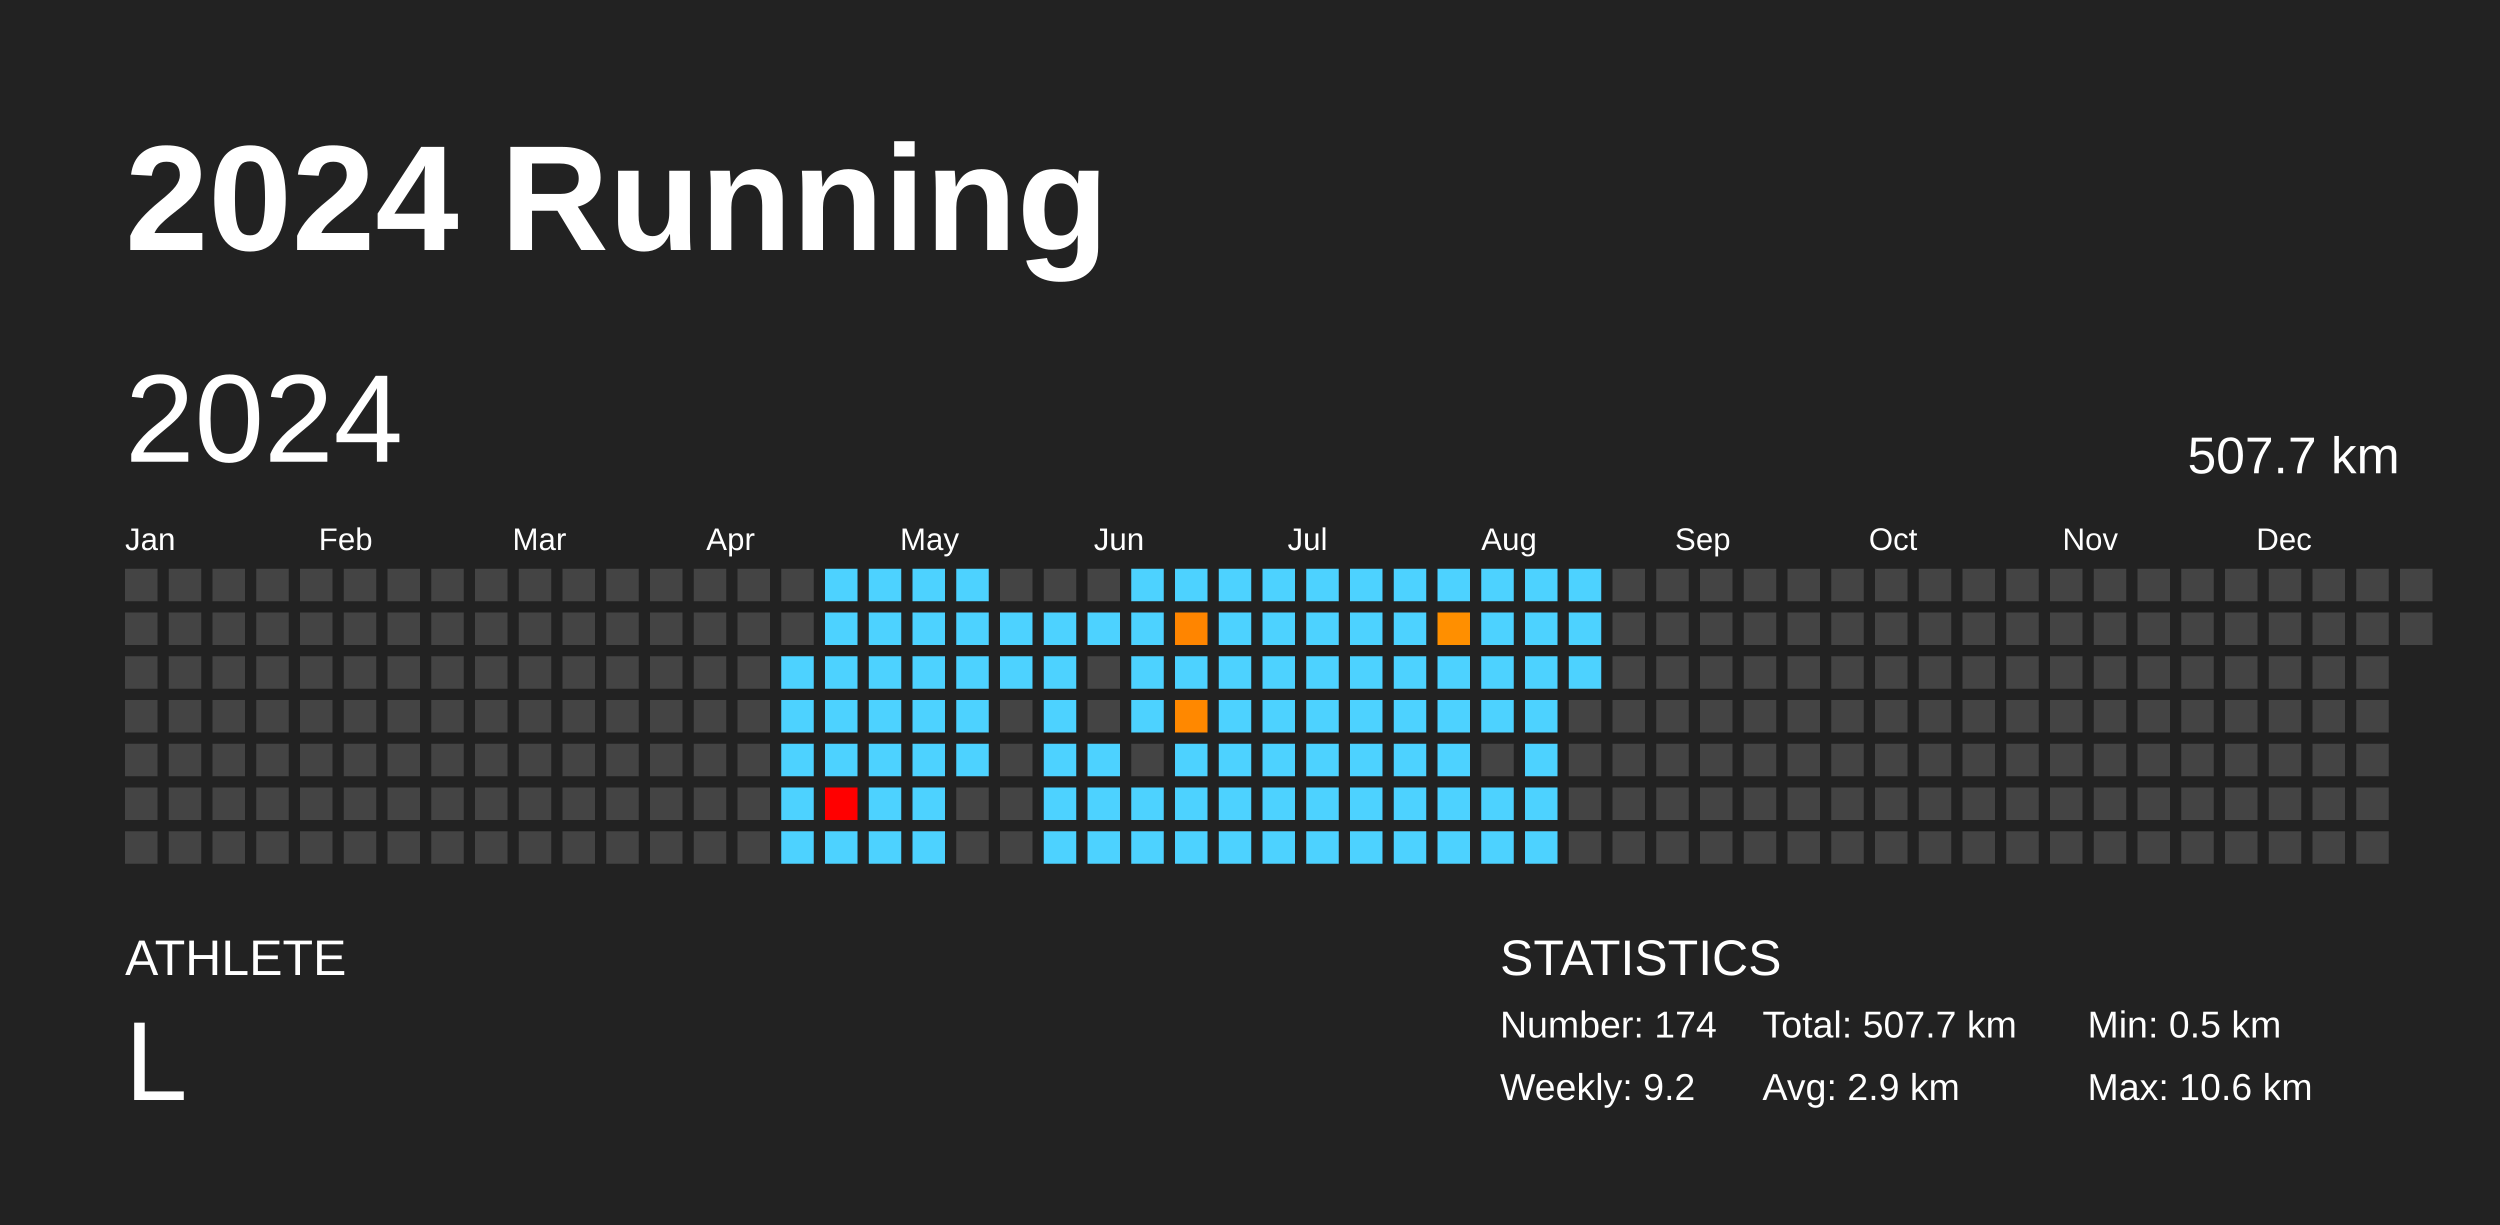
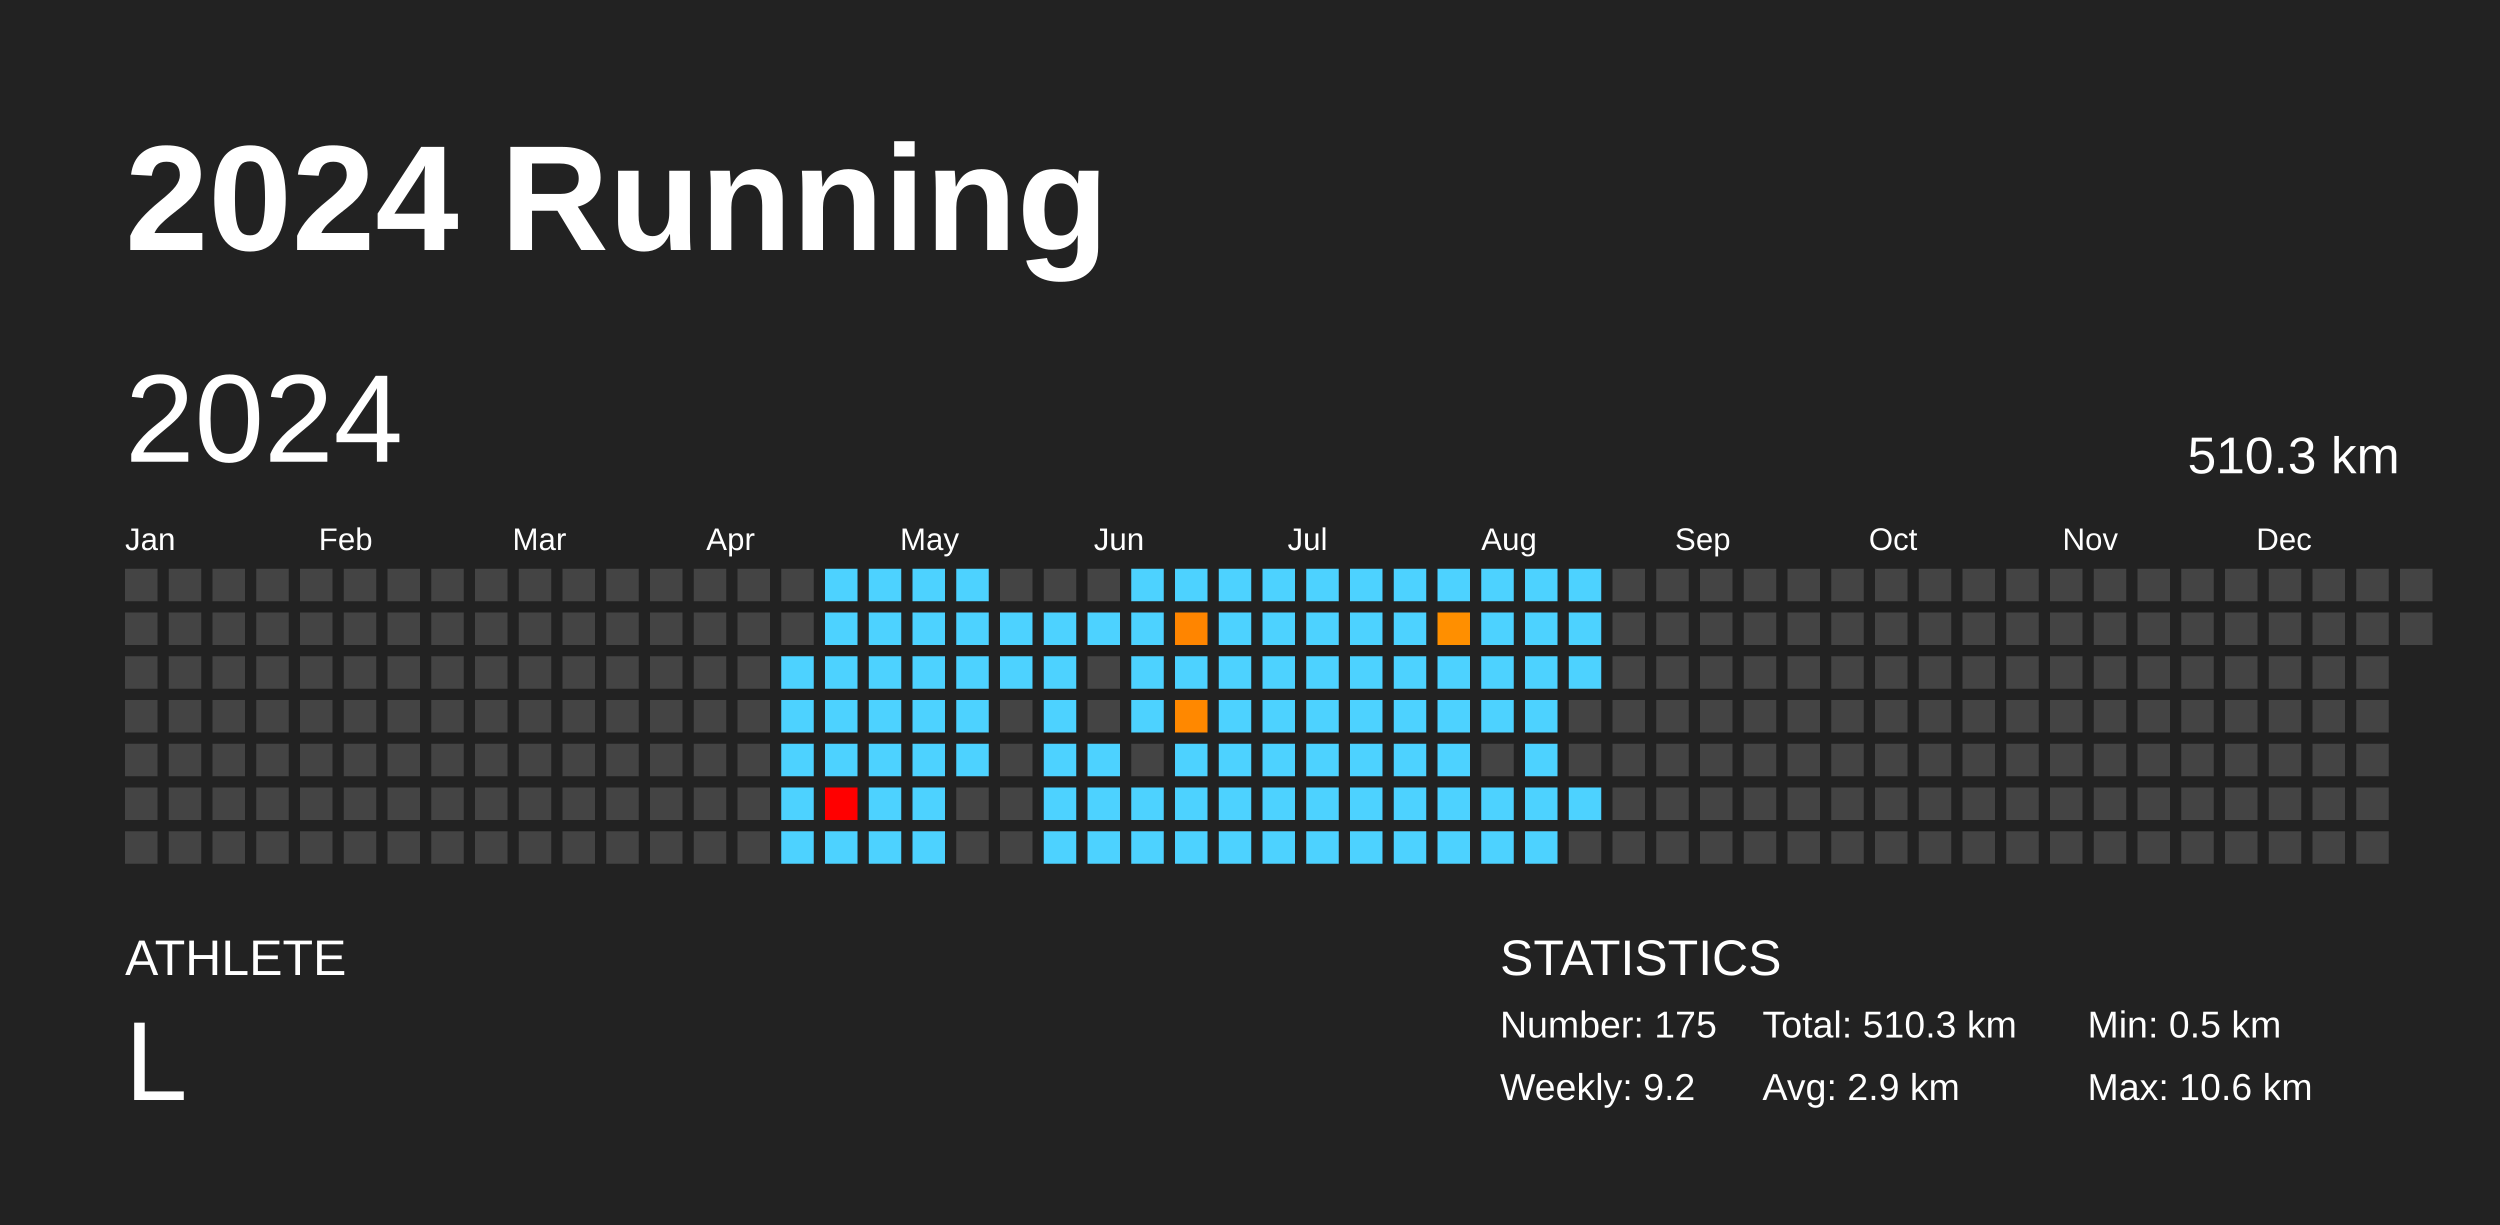
<svg xmlns="http://www.w3.org/2000/svg" baseProfile="full" height="98mm" version="1.1" viewBox="0,0,200,98" width="200mm">
  <defs />
  <rect fill="#222222" height="98" width="200" x="0" y="0" />
  <text fill="#FFFFFF" style="font-size:12px; font-family:Arial; font-weight:bold;" x="10" y="20">2024 Running</text>
  <text fill="#FFFFFF" style="font-size:4px; font-family:Arial" x="10" y="78">ATHLETE</text>
  <text fill="#FFFFFF" style="font-size:9px; font-family:Arial" x="10" y="88">L</text>
  <text fill="#FFFFFF" style="font-size:4px; font-family:Arial" x="120" y="78">STATISTICS</text>
-   <text fill="#FFFFFF" style="font-size:3px; font-family:Arial" x="120" y="83">Number: 174</text>
+   <text fill="#FFFFFF" style="font-size:3px; font-family:Arial" x="120" y="83">Number: 175</text>
  <text fill="#FFFFFF" style="font-size:3px; font-family:Arial" x="120" y="88">Weekly: 9.2</text>
-   <text fill="#FFFFFF" style="font-size:3px; font-family:Arial" x="141" y="83">Total: 507.7 km</text>
+   <text fill="#FFFFFF" style="font-size:3px; font-family:Arial" x="141" y="83">Total: 510.3 km</text>
  <text fill="#FFFFFF" style="font-size:3px; font-family:Arial" x="141" y="88">Avg: 2.9 km</text>
  <text fill="#FFFFFF" style="font-size:3px; font-family:Arial" x="167" y="83">Min: 0.5 km</text>
  <text fill="#FFFFFF" style="font-size:3px; font-family:Arial" x="167" y="88">Max: 10.6 km</text>
  <text dominant-baseline="hanging" fill="#FFFFFF" style="font-size:10.0px; font-family:Arial;" x="10" y="30">2024</text>
-   <text dominant-baseline="hanging" fill="#FFFFFF" style="font-size:4.125px; font-family:Arial;" x="175" y="35">507.7 km</text>
+   <text dominant-baseline="hanging" fill="#FFFFFF" style="font-size:4.125px; font-family:Arial;" x="175" y="35">510.3 km</text>
  <text fill="#FFFFFF" style="font-size:2.5px; font-family:Arial" x="10.0" y="44">Jan</text>
  <text fill="#FFFFFF" style="font-size:2.5px; font-family:Arial" x="25.5" y="44">Feb</text>
  <text fill="#FFFFFF" style="font-size:2.5px; font-family:Arial" x="41.0" y="44">Mar</text>
  <text fill="#FFFFFF" style="font-size:2.5px; font-family:Arial" x="56.5" y="44">Apr</text>
  <text fill="#FFFFFF" style="font-size:2.5px; font-family:Arial" x="72.0" y="44">May</text>
  <text fill="#FFFFFF" style="font-size:2.5px; font-family:Arial" x="87.5" y="44">Jun</text>
  <text fill="#FFFFFF" style="font-size:2.5px; font-family:Arial" x="103.0" y="44">Jul</text>
  <text fill="#FFFFFF" style="font-size:2.5px; font-family:Arial" x="118.5" y="44">Aug</text>
  <text fill="#FFFFFF" style="font-size:2.5px; font-family:Arial" x="134.0" y="44">Sep</text>
  <text fill="#FFFFFF" style="font-size:2.5px; font-family:Arial" x="149.5" y="44">Oct</text>
  <text fill="#FFFFFF" style="font-size:2.5px; font-family:Arial" x="165.0" y="44">Nov</text>
  <text fill="#FFFFFF" style="font-size:2.5px; font-family:Arial" x="180.5" y="44">Dec</text>
  <rect fill="#444444" height="2.6" width="2.6" x="10.0" y="45.5" />
  <rect fill="#444444" height="2.6" width="2.6" x="10.0" y="49.0" />
  <rect fill="#444444" height="2.6" width="2.6" x="10.0" y="52.5" />
  <rect fill="#444444" height="2.6" width="2.6" x="10.0" y="56.0" />
  <rect fill="#444444" height="2.6" width="2.6" x="10.0" y="59.5" />
  <rect fill="#444444" height="2.6" width="2.6" x="10.0" y="63.0" />
  <rect fill="#444444" height="2.6" width="2.6" x="10.0" y="66.5" />
  <rect fill="#444444" height="2.6" width="2.6" x="13.5" y="45.5" />
  <rect fill="#444444" height="2.6" width="2.6" x="13.5" y="49.0" />
  <rect fill="#444444" height="2.6" width="2.6" x="13.5" y="52.5" />
  <rect fill="#444444" height="2.6" width="2.6" x="13.5" y="56.0" />
  <rect fill="#444444" height="2.6" width="2.6" x="13.5" y="59.5" />
  <rect fill="#444444" height="2.6" width="2.6" x="13.5" y="63.0" />
  <rect fill="#444444" height="2.6" width="2.6" x="13.5" y="66.5" />
  <rect fill="#444444" height="2.6" width="2.6" x="17.0" y="45.5" />
  <rect fill="#444444" height="2.6" width="2.6" x="17.0" y="49.0" />
  <rect fill="#444444" height="2.6" width="2.6" x="17.0" y="52.5" />
  <rect fill="#444444" height="2.6" width="2.6" x="17.0" y="56.0" />
  <rect fill="#444444" height="2.6" width="2.6" x="17.0" y="59.5" />
  <rect fill="#444444" height="2.6" width="2.6" x="17.0" y="63.0" />
  <rect fill="#444444" height="2.6" width="2.6" x="17.0" y="66.5" />
  <rect fill="#444444" height="2.6" width="2.6" x="20.5" y="45.5" />
  <rect fill="#444444" height="2.6" width="2.6" x="20.5" y="49.0" />
  <rect fill="#444444" height="2.6" width="2.6" x="20.5" y="52.5" />
  <rect fill="#444444" height="2.6" width="2.6" x="20.5" y="56.0" />
  <rect fill="#444444" height="2.6" width="2.6" x="20.5" y="59.5" />
  <rect fill="#444444" height="2.6" width="2.6" x="20.5" y="63.0" />
  <rect fill="#444444" height="2.6" width="2.6" x="20.5" y="66.5" />
  <rect fill="#444444" height="2.6" width="2.6" x="24.0" y="45.5" />
  <rect fill="#444444" height="2.6" width="2.6" x="24.0" y="49.0" />
  <rect fill="#444444" height="2.6" width="2.6" x="24.0" y="52.5" />
  <rect fill="#444444" height="2.6" width="2.6" x="24.0" y="56.0" />
  <rect fill="#444444" height="2.6" width="2.6" x="24.0" y="59.5" />
  <rect fill="#444444" height="2.6" width="2.6" x="24.0" y="63.0" />
  <rect fill="#444444" height="2.6" width="2.6" x="24.0" y="66.5" />
  <rect fill="#444444" height="2.6" width="2.6" x="27.5" y="45.5" />
  <rect fill="#444444" height="2.6" width="2.6" x="27.5" y="49.0" />
  <rect fill="#444444" height="2.6" width="2.6" x="27.5" y="52.5" />
  <rect fill="#444444" height="2.6" width="2.6" x="27.5" y="56.0" />
  <rect fill="#444444" height="2.6" width="2.6" x="27.5" y="59.5" />
  <rect fill="#444444" height="2.6" width="2.6" x="27.5" y="63.0" />
  <rect fill="#444444" height="2.6" width="2.6" x="27.5" y="66.5" />
  <rect fill="#444444" height="2.6" width="2.6" x="31.0" y="45.5" />
  <rect fill="#444444" height="2.6" width="2.6" x="31.0" y="49.0" />
  <rect fill="#444444" height="2.6" width="2.6" x="31.0" y="52.5" />
  <rect fill="#444444" height="2.6" width="2.6" x="31.0" y="56.0" />
  <rect fill="#444444" height="2.6" width="2.6" x="31.0" y="59.5" />
  <rect fill="#444444" height="2.6" width="2.6" x="31.0" y="63.0" />
  <rect fill="#444444" height="2.6" width="2.6" x="31.0" y="66.5" />
  <rect fill="#444444" height="2.6" width="2.6" x="34.5" y="45.5" />
  <rect fill="#444444" height="2.6" width="2.6" x="34.5" y="49.0" />
  <rect fill="#444444" height="2.6" width="2.6" x="34.5" y="52.5" />
  <rect fill="#444444" height="2.6" width="2.6" x="34.5" y="56.0" />
  <rect fill="#444444" height="2.6" width="2.6" x="34.5" y="59.5" />
  <rect fill="#444444" height="2.6" width="2.6" x="34.5" y="63.0" />
  <rect fill="#444444" height="2.6" width="2.6" x="34.5" y="66.5" />
  <rect fill="#444444" height="2.6" width="2.6" x="38.0" y="45.5" />
  <rect fill="#444444" height="2.6" width="2.6" x="38.0" y="49.0" />
  <rect fill="#444444" height="2.6" width="2.6" x="38.0" y="52.5" />
  <rect fill="#444444" height="2.6" width="2.6" x="38.0" y="56.0" />
  <rect fill="#444444" height="2.6" width="2.6" x="38.0" y="59.5" />
  <rect fill="#444444" height="2.6" width="2.6" x="38.0" y="63.0" />
  <rect fill="#444444" height="2.6" width="2.6" x="38.0" y="66.5" />
  <rect fill="#444444" height="2.6" width="2.6" x="41.5" y="45.5" />
  <rect fill="#444444" height="2.6" width="2.6" x="41.5" y="49.0" />
  <rect fill="#444444" height="2.6" width="2.6" x="41.5" y="52.5" />
  <rect fill="#444444" height="2.6" width="2.6" x="41.5" y="56.0" />
  <rect fill="#444444" height="2.6" width="2.6" x="41.5" y="59.5" />
  <rect fill="#444444" height="2.6" width="2.6" x="41.5" y="63.0" />
  <rect fill="#444444" height="2.6" width="2.6" x="41.5" y="66.5" />
  <rect fill="#444444" height="2.6" width="2.6" x="45.0" y="45.5" />
  <rect fill="#444444" height="2.6" width="2.6" x="45.0" y="49.0" />
  <rect fill="#444444" height="2.6" width="2.6" x="45.0" y="52.5" />
  <rect fill="#444444" height="2.6" width="2.6" x="45.0" y="56.0" />
  <rect fill="#444444" height="2.6" width="2.6" x="45.0" y="59.5" />
  <rect fill="#444444" height="2.6" width="2.6" x="45.0" y="63.0" />
  <rect fill="#444444" height="2.6" width="2.6" x="45.0" y="66.5" />
  <rect fill="#444444" height="2.6" width="2.6" x="48.5" y="45.5" />
  <rect fill="#444444" height="2.6" width="2.6" x="48.5" y="49.0" />
  <rect fill="#444444" height="2.6" width="2.6" x="48.5" y="52.5" />
  <rect fill="#444444" height="2.6" width="2.6" x="48.5" y="56.0" />
  <rect fill="#444444" height="2.6" width="2.6" x="48.5" y="59.5" />
  <rect fill="#444444" height="2.6" width="2.6" x="48.5" y="63.0" />
  <rect fill="#444444" height="2.6" width="2.6" x="48.5" y="66.5" />
  <rect fill="#444444" height="2.6" width="2.6" x="52.0" y="45.5" />
  <rect fill="#444444" height="2.6" width="2.6" x="52.0" y="49.0" />
  <rect fill="#444444" height="2.6" width="2.6" x="52.0" y="52.5" />
  <rect fill="#444444" height="2.6" width="2.6" x="52.0" y="56.0" />
  <rect fill="#444444" height="2.6" width="2.6" x="52.0" y="59.5" />
  <rect fill="#444444" height="2.6" width="2.6" x="52.0" y="63.0" />
  <rect fill="#444444" height="2.6" width="2.6" x="52.0" y="66.5" />
  <rect fill="#444444" height="2.6" width="2.6" x="55.5" y="45.5" />
  <rect fill="#444444" height="2.6" width="2.6" x="55.5" y="49.0" />
  <rect fill="#444444" height="2.6" width="2.6" x="55.5" y="52.5" />
  <rect fill="#444444" height="2.6" width="2.6" x="55.5" y="56.0" />
  <rect fill="#444444" height="2.6" width="2.6" x="55.5" y="59.5" />
  <rect fill="#444444" height="2.6" width="2.6" x="55.5" y="63.0" />
  <rect fill="#444444" height="2.6" width="2.6" x="55.5" y="66.5" />
  <rect fill="#444444" height="2.6" width="2.6" x="59.0" y="45.5" />
  <rect fill="#444444" height="2.6" width="2.6" x="59.0" y="49.0" />
  <rect fill="#444444" height="2.6" width="2.6" x="59.0" y="52.5" />
  <rect fill="#444444" height="2.6" width="2.6" x="59.0" y="56.0" />
  <rect fill="#444444" height="2.6" width="2.6" x="59.0" y="59.5" />
  <rect fill="#444444" height="2.6" width="2.6" x="59.0" y="63.0" />
  <rect fill="#444444" height="2.6" width="2.6" x="59.0" y="66.5" />
  <rect fill="#444444" height="2.6" width="2.6" x="62.5" y="45.5" />
  <rect fill="#444444" height="2.6" width="2.6" x="62.5" y="49.0" />
  <rect fill="#4dd2ff" height="2.6" width="2.6" x="62.5" y="52.5" />
  <rect fill="#4dd2ff" height="2.6" width="2.6" x="62.5" y="56.0" />
  <rect fill="#4dd2ff" height="2.6" width="2.6" x="62.5" y="59.5" />
  <rect fill="#4dd2ff" height="2.6" width="2.6" x="62.5" y="63.0" />
  <rect fill="#4dd2ff" height="2.6" width="2.6" x="62.5" y="66.5" />
  <rect fill="#4dd2ff" height="2.6" width="2.6" x="66.0" y="45.5" />
  <rect fill="#4dd2ff" height="2.6" width="2.6" x="66.0" y="49.0" />
  <rect fill="#4dd2ff" height="2.6" width="2.6" x="66.0" y="52.5" />
  <rect fill="#4dd2ff" height="2.6" width="2.6" x="66.0" y="56.0" />
  <rect fill="#4dd2ff" height="2.6" width="2.6" x="66.0" y="59.5" />
  <rect fill="red" height="2.6" width="2.6" x="66.0" y="63.0" />
  <rect fill="#4dd2ff" height="2.6" width="2.6" x="66.0" y="66.5" />
  <rect fill="#4dd2ff" height="2.6" width="2.6" x="69.5" y="45.5" />
  <rect fill="#4dd2ff" height="2.6" width="2.6" x="69.5" y="49.0" />
  <rect fill="#4dd2ff" height="2.6" width="2.6" x="69.5" y="52.5" />
  <rect fill="#4dd2ff" height="2.6" width="2.6" x="69.5" y="56.0" />
  <rect fill="#4dd2ff" height="2.6" width="2.6" x="69.5" y="59.5" />
  <rect fill="#4dd2ff" height="2.6" width="2.6" x="69.5" y="63.0" />
  <rect fill="#4dd2ff" height="2.6" width="2.6" x="69.5" y="66.5" />
  <rect fill="#4dd2ff" height="2.6" width="2.6" x="73.0" y="45.5" />
  <rect fill="#4dd2ff" height="2.6" width="2.6" x="73.0" y="49.0" />
  <rect fill="#4dd2ff" height="2.6" width="2.6" x="73.0" y="52.5" />
  <rect fill="#4dd2ff" height="2.6" width="2.6" x="73.0" y="56.0" />
  <rect fill="#4dd2ff" height="2.6" width="2.6" x="73.0" y="59.5" />
  <rect fill="#4dd2ff" height="2.6" width="2.6" x="73.0" y="63.0" />
  <rect fill="#4dd2ff" height="2.6" width="2.6" x="73.0" y="66.5" />
  <rect fill="#4dd2ff" height="2.6" width="2.6" x="76.5" y="45.5" />
  <rect fill="#4dd2ff" height="2.6" width="2.6" x="76.5" y="49.0" />
  <rect fill="#4dd2ff" height="2.6" width="2.6" x="76.5" y="52.5" />
  <rect fill="#4dd2ff" height="2.6" width="2.6" x="76.5" y="56.0" />
  <rect fill="#4dd2ff" height="2.6" width="2.6" x="76.5" y="59.5" />
  <rect fill="#444444" height="2.6" width="2.6" x="76.5" y="63.0" />
  <rect fill="#444444" height="2.6" width="2.6" x="76.5" y="66.5" />
  <rect fill="#444444" height="2.6" width="2.6" x="80.0" y="45.5" />
  <rect fill="#4dd2ff" height="2.6" width="2.6" x="80.0" y="49.0" />
  <rect fill="#4dd2ff" height="2.6" width="2.6" x="80.0" y="52.5" />
  <rect fill="#444444" height="2.6" width="2.6" x="80.0" y="56.0" />
  <rect fill="#444444" height="2.6" width="2.6" x="80.0" y="59.5" />
  <rect fill="#444444" height="2.6" width="2.6" x="80.0" y="63.0" />
  <rect fill="#444444" height="2.6" width="2.6" x="80.0" y="66.5" />
  <rect fill="#444444" height="2.6" width="2.6" x="83.5" y="45.5" />
  <rect fill="#4dd2ff" height="2.6" width="2.6" x="83.5" y="49.0" />
  <rect fill="#4dd2ff" height="2.6" width="2.6" x="83.5" y="52.5" />
  <rect fill="#4dd2ff" height="2.6" width="2.6" x="83.5" y="56.0" />
  <rect fill="#4dd2ff" height="2.6" width="2.6" x="83.5" y="59.5" />
  <rect fill="#4dd2ff" height="2.6" width="2.6" x="83.5" y="63.0" />
  <rect fill="#4dd2ff" height="2.6" width="2.6" x="83.5" y="66.5" />
  <rect fill="#444444" height="2.6" width="2.6" x="87.0" y="45.5" />
  <rect fill="#4dd2ff" height="2.6" width="2.6" x="87.0" y="49.0" />
  <rect fill="#444444" height="2.6" width="2.6" x="87.0" y="52.5" />
  <rect fill="#444444" height="2.6" width="2.6" x="87.0" y="56.0" />
  <rect fill="#4dd2ff" height="2.6" width="2.6" x="87.0" y="59.5" />
  <rect fill="#4dd2ff" height="2.6" width="2.6" x="87.0" y="63.0" />
  <rect fill="#4dd2ff" height="2.6" width="2.6" x="87.0" y="66.5" />
  <rect fill="#4dd2ff" height="2.6" width="2.6" x="90.5" y="45.5" />
  <rect fill="#4dd2ff" height="2.6" width="2.6" x="90.5" y="49.0" />
  <rect fill="#4dd2ff" height="2.6" width="2.6" x="90.5" y="52.5" />
  <rect fill="#4dd2ff" height="2.6" width="2.6" x="90.5" y="56.0" />
  <rect fill="#444444" height="2.6" width="2.6" x="90.5" y="59.5" />
  <rect fill="#4dd2ff" height="2.6" width="2.6" x="90.5" y="63.0" />
  <rect fill="#4dd2ff" height="2.6" width="2.6" x="90.5" y="66.5" />
  <rect fill="#4dd2ff" height="2.6" width="2.6" x="94.0" y="45.5" />
  <rect fill="#ff8500" height="2.6" width="2.6" x="94.0" y="49.0" />
  <rect fill="#4dd2ff" height="2.6" width="2.6" x="94.0" y="52.5" />
  <rect fill="#ff8800" height="2.6" width="2.6" x="94.0" y="56.0" />
  <rect fill="#4dd2ff" height="2.6" width="2.6" x="94.0" y="59.5" />
  <rect fill="#4dd2ff" height="2.6" width="2.6" x="94.0" y="63.0" />
  <rect fill="#4dd2ff" height="2.6" width="2.6" x="94.0" y="66.5" />
  <rect fill="#4dd2ff" height="2.6" width="2.6" x="97.5" y="45.5" />
  <rect fill="#4dd2ff" height="2.6" width="2.6" x="97.5" y="49.0" />
  <rect fill="#4dd2ff" height="2.6" width="2.6" x="97.5" y="52.5" />
  <rect fill="#4dd2ff" height="2.6" width="2.6" x="97.5" y="56.0" />
  <rect fill="#4dd2ff" height="2.6" width="2.6" x="97.5" y="59.5" />
  <rect fill="#4dd2ff" height="2.6" width="2.6" x="97.5" y="63.0" />
  <rect fill="#4dd2ff" height="2.6" width="2.6" x="97.5" y="66.5" />
  <rect fill="#4dd2ff" height="2.6" width="2.6" x="101.0" y="45.5" />
  <rect fill="#4dd2ff" height="2.6" width="2.6" x="101.0" y="49.0" />
  <rect fill="#4dd2ff" height="2.6" width="2.6" x="101.0" y="52.5" />
  <rect fill="#4dd2ff" height="2.6" width="2.6" x="101.0" y="56.0" />
  <rect fill="#4dd2ff" height="2.6" width="2.6" x="101.0" y="59.5" />
  <rect fill="#4dd2ff" height="2.6" width="2.6" x="101.0" y="63.0" />
  <rect fill="#4dd2ff" height="2.6" width="2.6" x="101.0" y="66.5" />
  <rect fill="#4dd2ff" height="2.6" width="2.6" x="104.5" y="45.5" />
  <rect fill="#4dd2ff" height="2.6" width="2.6" x="104.5" y="49.0" />
  <rect fill="#4dd2ff" height="2.6" width="2.6" x="104.5" y="52.5" />
  <rect fill="#4dd2ff" height="2.6" width="2.6" x="104.5" y="56.0" />
  <rect fill="#4dd2ff" height="2.6" width="2.6" x="104.5" y="59.5" />
  <rect fill="#4dd2ff" height="2.6" width="2.6" x="104.5" y="63.0" />
  <rect fill="#4dd2ff" height="2.6" width="2.6" x="104.5" y="66.5" />
  <rect fill="#4dd2ff" height="2.6" width="2.6" x="108.0" y="45.5" />
  <rect fill="#4dd2ff" height="2.6" width="2.6" x="108.0" y="49.0" />
  <rect fill="#4dd2ff" height="2.6" width="2.6" x="108.0" y="52.5" />
  <rect fill="#4dd2ff" height="2.6" width="2.6" x="108.0" y="56.0" />
  <rect fill="#4dd2ff" height="2.6" width="2.6" x="108.0" y="59.5" />
  <rect fill="#4dd2ff" height="2.6" width="2.6" x="108.0" y="63.0" />
  <rect fill="#4dd2ff" height="2.6" width="2.6" x="108.0" y="66.5" />
  <rect fill="#4dd2ff" height="2.6" width="2.6" x="111.5" y="45.5" />
  <rect fill="#4dd2ff" height="2.6" width="2.6" x="111.5" y="49.0" />
  <rect fill="#4dd2ff" height="2.6" width="2.6" x="111.5" y="52.5" />
  <rect fill="#4dd2ff" height="2.6" width="2.6" x="111.5" y="56.0" />
  <rect fill="#4dd2ff" height="2.6" width="2.6" x="111.5" y="59.5" />
  <rect fill="#4dd2ff" height="2.6" width="2.6" x="111.5" y="63.0" />
  <rect fill="#4dd2ff" height="2.6" width="2.6" x="111.5" y="66.5" />
  <rect fill="#4dd2ff" height="2.6" width="2.6" x="115.0" y="45.5" />
  <rect fill="#ff8f00" height="2.6" width="2.6" x="115.0" y="49.0" />
  <rect fill="#4dd2ff" height="2.6" width="2.6" x="115.0" y="52.5" />
  <rect fill="#4dd2ff" height="2.6" width="2.6" x="115.0" y="56.0" />
  <rect fill="#4dd2ff" height="2.6" width="2.6" x="115.0" y="59.5" />
  <rect fill="#4dd2ff" height="2.6" width="2.6" x="115.0" y="63.0" />
  <rect fill="#4dd2ff" height="2.6" width="2.6" x="115.0" y="66.5" />
  <rect fill="#4dd2ff" height="2.6" width="2.6" x="118.5" y="45.5" />
  <rect fill="#4dd2ff" height="2.6" width="2.6" x="118.5" y="49.0" />
  <rect fill="#4dd2ff" height="2.6" width="2.6" x="118.5" y="52.5" />
  <rect fill="#4dd2ff" height="2.6" width="2.6" x="118.5" y="56.0" />
  <rect fill="#444444" height="2.6" width="2.6" x="118.5" y="59.5" />
  <rect fill="#4dd2ff" height="2.6" width="2.6" x="118.5" y="63.0" />
  <rect fill="#4dd2ff" height="2.6" width="2.6" x="118.5" y="66.5" />
  <rect fill="#4dd2ff" height="2.6" width="2.6" x="122.0" y="45.5" />
  <rect fill="#4dd2ff" height="2.6" width="2.6" x="122.0" y="49.0" />
  <rect fill="#4dd2ff" height="2.6" width="2.6" x="122.0" y="52.5" />
  <rect fill="#4dd2ff" height="2.6" width="2.6" x="122.0" y="56.0" />
  <rect fill="#4dd2ff" height="2.6" width="2.6" x="122.0" y="59.5" />
  <rect fill="#4dd2ff" height="2.6" width="2.6" x="122.0" y="63.0" />
  <rect fill="#4dd2ff" height="2.6" width="2.6" x="122.0" y="66.5" />
  <rect fill="#4dd2ff" height="2.6" width="2.6" x="125.5" y="45.5" />
  <rect fill="#4dd2ff" height="2.6" width="2.6" x="125.5" y="49.0" />
  <rect fill="#4dd2ff" height="2.6" width="2.6" x="125.5" y="52.5" />
  <rect fill="#444444" height="2.6" width="2.6" x="125.5" y="56.0" />
  <rect fill="#444444" height="2.6" width="2.6" x="125.5" y="59.5" />
-   <rect fill="#444444" height="2.6" width="2.6" x="125.5" y="63.0" />
+   <rect fill="#4dd2ff" height="2.6" width="2.6" x="125.5" y="63.0" />
  <rect fill="#444444" height="2.6" width="2.6" x="125.5" y="66.5" />
  <rect fill="#444444" height="2.6" width="2.6" x="129.0" y="45.5" />
  <rect fill="#444444" height="2.6" width="2.6" x="129.0" y="49.0" />
  <rect fill="#444444" height="2.6" width="2.6" x="129.0" y="52.5" />
  <rect fill="#444444" height="2.6" width="2.6" x="129.0" y="56.0" />
  <rect fill="#444444" height="2.6" width="2.6" x="129.0" y="59.5" />
  <rect fill="#444444" height="2.6" width="2.6" x="129.0" y="63.0" />
  <rect fill="#444444" height="2.6" width="2.6" x="129.0" y="66.5" />
  <rect fill="#444444" height="2.6" width="2.6" x="132.5" y="45.5" />
  <rect fill="#444444" height="2.6" width="2.6" x="132.5" y="49.0" />
  <rect fill="#444444" height="2.6" width="2.6" x="132.5" y="52.5" />
  <rect fill="#444444" height="2.6" width="2.6" x="132.5" y="56.0" />
  <rect fill="#444444" height="2.6" width="2.6" x="132.5" y="59.5" />
  <rect fill="#444444" height="2.6" width="2.6" x="132.5" y="63.0" />
  <rect fill="#444444" height="2.6" width="2.6" x="132.5" y="66.5" />
  <rect fill="#444444" height="2.6" width="2.6" x="136.0" y="45.5" />
  <rect fill="#444444" height="2.6" width="2.6" x="136.0" y="49.0" />
  <rect fill="#444444" height="2.6" width="2.6" x="136.0" y="52.5" />
  <rect fill="#444444" height="2.6" width="2.6" x="136.0" y="56.0" />
  <rect fill="#444444" height="2.6" width="2.6" x="136.0" y="59.5" />
  <rect fill="#444444" height="2.6" width="2.6" x="136.0" y="63.0" />
  <rect fill="#444444" height="2.6" width="2.6" x="136.0" y="66.5" />
  <rect fill="#444444" height="2.6" width="2.6" x="139.5" y="45.5" />
  <rect fill="#444444" height="2.6" width="2.6" x="139.5" y="49.0" />
  <rect fill="#444444" height="2.6" width="2.6" x="139.5" y="52.5" />
  <rect fill="#444444" height="2.6" width="2.6" x="139.5" y="56.0" />
  <rect fill="#444444" height="2.6" width="2.6" x="139.5" y="59.5" />
  <rect fill="#444444" height="2.6" width="2.6" x="139.5" y="63.0" />
  <rect fill="#444444" height="2.6" width="2.6" x="139.5" y="66.5" />
  <rect fill="#444444" height="2.6" width="2.6" x="143.0" y="45.5" />
  <rect fill="#444444" height="2.6" width="2.6" x="143.0" y="49.0" />
  <rect fill="#444444" height="2.6" width="2.6" x="143.0" y="52.5" />
  <rect fill="#444444" height="2.6" width="2.6" x="143.0" y="56.0" />
  <rect fill="#444444" height="2.6" width="2.6" x="143.0" y="59.5" />
  <rect fill="#444444" height="2.6" width="2.6" x="143.0" y="63.0" />
  <rect fill="#444444" height="2.6" width="2.6" x="143.0" y="66.5" />
  <rect fill="#444444" height="2.6" width="2.6" x="146.5" y="45.5" />
  <rect fill="#444444" height="2.6" width="2.6" x="146.5" y="49.0" />
  <rect fill="#444444" height="2.6" width="2.6" x="146.5" y="52.5" />
  <rect fill="#444444" height="2.6" width="2.6" x="146.5" y="56.0" />
  <rect fill="#444444" height="2.6" width="2.6" x="146.5" y="59.5" />
  <rect fill="#444444" height="2.6" width="2.6" x="146.5" y="63.0" />
  <rect fill="#444444" height="2.6" width="2.6" x="146.5" y="66.5" />
  <rect fill="#444444" height="2.6" width="2.6" x="150.0" y="45.5" />
  <rect fill="#444444" height="2.6" width="2.6" x="150.0" y="49.0" />
  <rect fill="#444444" height="2.6" width="2.6" x="150.0" y="52.5" />
  <rect fill="#444444" height="2.6" width="2.6" x="150.0" y="56.0" />
  <rect fill="#444444" height="2.6" width="2.6" x="150.0" y="59.5" />
  <rect fill="#444444" height="2.6" width="2.6" x="150.0" y="63.0" />
  <rect fill="#444444" height="2.6" width="2.6" x="150.0" y="66.5" />
  <rect fill="#444444" height="2.6" width="2.6" x="153.5" y="45.5" />
  <rect fill="#444444" height="2.6" width="2.6" x="153.5" y="49.0" />
  <rect fill="#444444" height="2.6" width="2.6" x="153.5" y="52.5" />
  <rect fill="#444444" height="2.6" width="2.6" x="153.5" y="56.0" />
  <rect fill="#444444" height="2.6" width="2.6" x="153.5" y="59.5" />
  <rect fill="#444444" height="2.6" width="2.6" x="153.5" y="63.0" />
  <rect fill="#444444" height="2.6" width="2.6" x="153.5" y="66.5" />
  <rect fill="#444444" height="2.6" width="2.6" x="157.0" y="45.5" />
  <rect fill="#444444" height="2.6" width="2.6" x="157.0" y="49.0" />
  <rect fill="#444444" height="2.6" width="2.6" x="157.0" y="52.5" />
  <rect fill="#444444" height="2.6" width="2.6" x="157.0" y="56.0" />
  <rect fill="#444444" height="2.6" width="2.6" x="157.0" y="59.5" />
  <rect fill="#444444" height="2.6" width="2.6" x="157.0" y="63.0" />
  <rect fill="#444444" height="2.6" width="2.6" x="157.0" y="66.5" />
  <rect fill="#444444" height="2.6" width="2.6" x="160.5" y="45.5" />
  <rect fill="#444444" height="2.6" width="2.6" x="160.5" y="49.0" />
  <rect fill="#444444" height="2.6" width="2.6" x="160.5" y="52.5" />
  <rect fill="#444444" height="2.6" width="2.6" x="160.5" y="56.0" />
  <rect fill="#444444" height="2.6" width="2.6" x="160.5" y="59.5" />
  <rect fill="#444444" height="2.6" width="2.6" x="160.5" y="63.0" />
  <rect fill="#444444" height="2.6" width="2.6" x="160.5" y="66.5" />
  <rect fill="#444444" height="2.6" width="2.6" x="164.0" y="45.5" />
  <rect fill="#444444" height="2.6" width="2.6" x="164.0" y="49.0" />
  <rect fill="#444444" height="2.6" width="2.6" x="164.0" y="52.5" />
  <rect fill="#444444" height="2.6" width="2.6" x="164.0" y="56.0" />
  <rect fill="#444444" height="2.6" width="2.6" x="164.0" y="59.5" />
  <rect fill="#444444" height="2.6" width="2.6" x="164.0" y="63.0" />
  <rect fill="#444444" height="2.6" width="2.6" x="164.0" y="66.5" />
  <rect fill="#444444" height="2.6" width="2.6" x="167.5" y="45.5" />
  <rect fill="#444444" height="2.6" width="2.6" x="167.5" y="49.0" />
  <rect fill="#444444" height="2.6" width="2.6" x="167.5" y="52.5" />
  <rect fill="#444444" height="2.6" width="2.6" x="167.5" y="56.0" />
  <rect fill="#444444" height="2.6" width="2.6" x="167.5" y="59.5" />
  <rect fill="#444444" height="2.6" width="2.6" x="167.5" y="63.0" />
  <rect fill="#444444" height="2.6" width="2.6" x="167.5" y="66.5" />
  <rect fill="#444444" height="2.6" width="2.6" x="171.0" y="45.5" />
  <rect fill="#444444" height="2.6" width="2.6" x="171.0" y="49.0" />
  <rect fill="#444444" height="2.6" width="2.6" x="171.0" y="52.5" />
  <rect fill="#444444" height="2.6" width="2.6" x="171.0" y="56.0" />
  <rect fill="#444444" height="2.6" width="2.6" x="171.0" y="59.5" />
  <rect fill="#444444" height="2.6" width="2.6" x="171.0" y="63.0" />
  <rect fill="#444444" height="2.6" width="2.6" x="171.0" y="66.5" />
  <rect fill="#444444" height="2.6" width="2.6" x="174.5" y="45.5" />
  <rect fill="#444444" height="2.6" width="2.6" x="174.5" y="49.0" />
  <rect fill="#444444" height="2.6" width="2.6" x="174.5" y="52.5" />
  <rect fill="#444444" height="2.6" width="2.6" x="174.5" y="56.0" />
  <rect fill="#444444" height="2.6" width="2.6" x="174.5" y="59.5" />
  <rect fill="#444444" height="2.6" width="2.6" x="174.5" y="63.0" />
  <rect fill="#444444" height="2.6" width="2.6" x="174.5" y="66.5" />
  <rect fill="#444444" height="2.6" width="2.6" x="178.0" y="45.5" />
  <rect fill="#444444" height="2.6" width="2.6" x="178.0" y="49.0" />
  <rect fill="#444444" height="2.6" width="2.6" x="178.0" y="52.5" />
  <rect fill="#444444" height="2.6" width="2.6" x="178.0" y="56.0" />
  <rect fill="#444444" height="2.6" width="2.6" x="178.0" y="59.5" />
  <rect fill="#444444" height="2.6" width="2.6" x="178.0" y="63.0" />
  <rect fill="#444444" height="2.6" width="2.6" x="178.0" y="66.5" />
  <rect fill="#444444" height="2.6" width="2.6" x="181.5" y="45.5" />
  <rect fill="#444444" height="2.6" width="2.6" x="181.5" y="49.0" />
  <rect fill="#444444" height="2.6" width="2.6" x="181.5" y="52.5" />
  <rect fill="#444444" height="2.6" width="2.6" x="181.5" y="56.0" />
  <rect fill="#444444" height="2.6" width="2.6" x="181.5" y="59.5" />
  <rect fill="#444444" height="2.6" width="2.6" x="181.5" y="63.0" />
  <rect fill="#444444" height="2.6" width="2.6" x="181.5" y="66.5" />
  <rect fill="#444444" height="2.6" width="2.6" x="185.0" y="45.5" />
  <rect fill="#444444" height="2.6" width="2.6" x="185.0" y="49.0" />
  <rect fill="#444444" height="2.6" width="2.6" x="185.0" y="52.5" />
  <rect fill="#444444" height="2.6" width="2.6" x="185.0" y="56.0" />
  <rect fill="#444444" height="2.6" width="2.6" x="185.0" y="59.5" />
  <rect fill="#444444" height="2.6" width="2.6" x="185.0" y="63.0" />
  <rect fill="#444444" height="2.6" width="2.6" x="185.0" y="66.5" />
  <rect fill="#444444" height="2.6" width="2.6" x="188.5" y="45.5" />
  <rect fill="#444444" height="2.6" width="2.6" x="188.5" y="49.0" />
  <rect fill="#444444" height="2.6" width="2.6" x="188.5" y="52.5" />
  <rect fill="#444444" height="2.6" width="2.6" x="188.5" y="56.0" />
  <rect fill="#444444" height="2.6" width="2.6" x="188.5" y="59.5" />
  <rect fill="#444444" height="2.6" width="2.6" x="188.5" y="63.0" />
  <rect fill="#444444" height="2.6" width="2.6" x="188.5" y="66.5" />
  <rect fill="#444444" height="2.6" width="2.6" x="192.0" y="45.5" />
  <rect fill="#444444" height="2.6" width="2.6" x="192.0" y="49.0" />
</svg>
